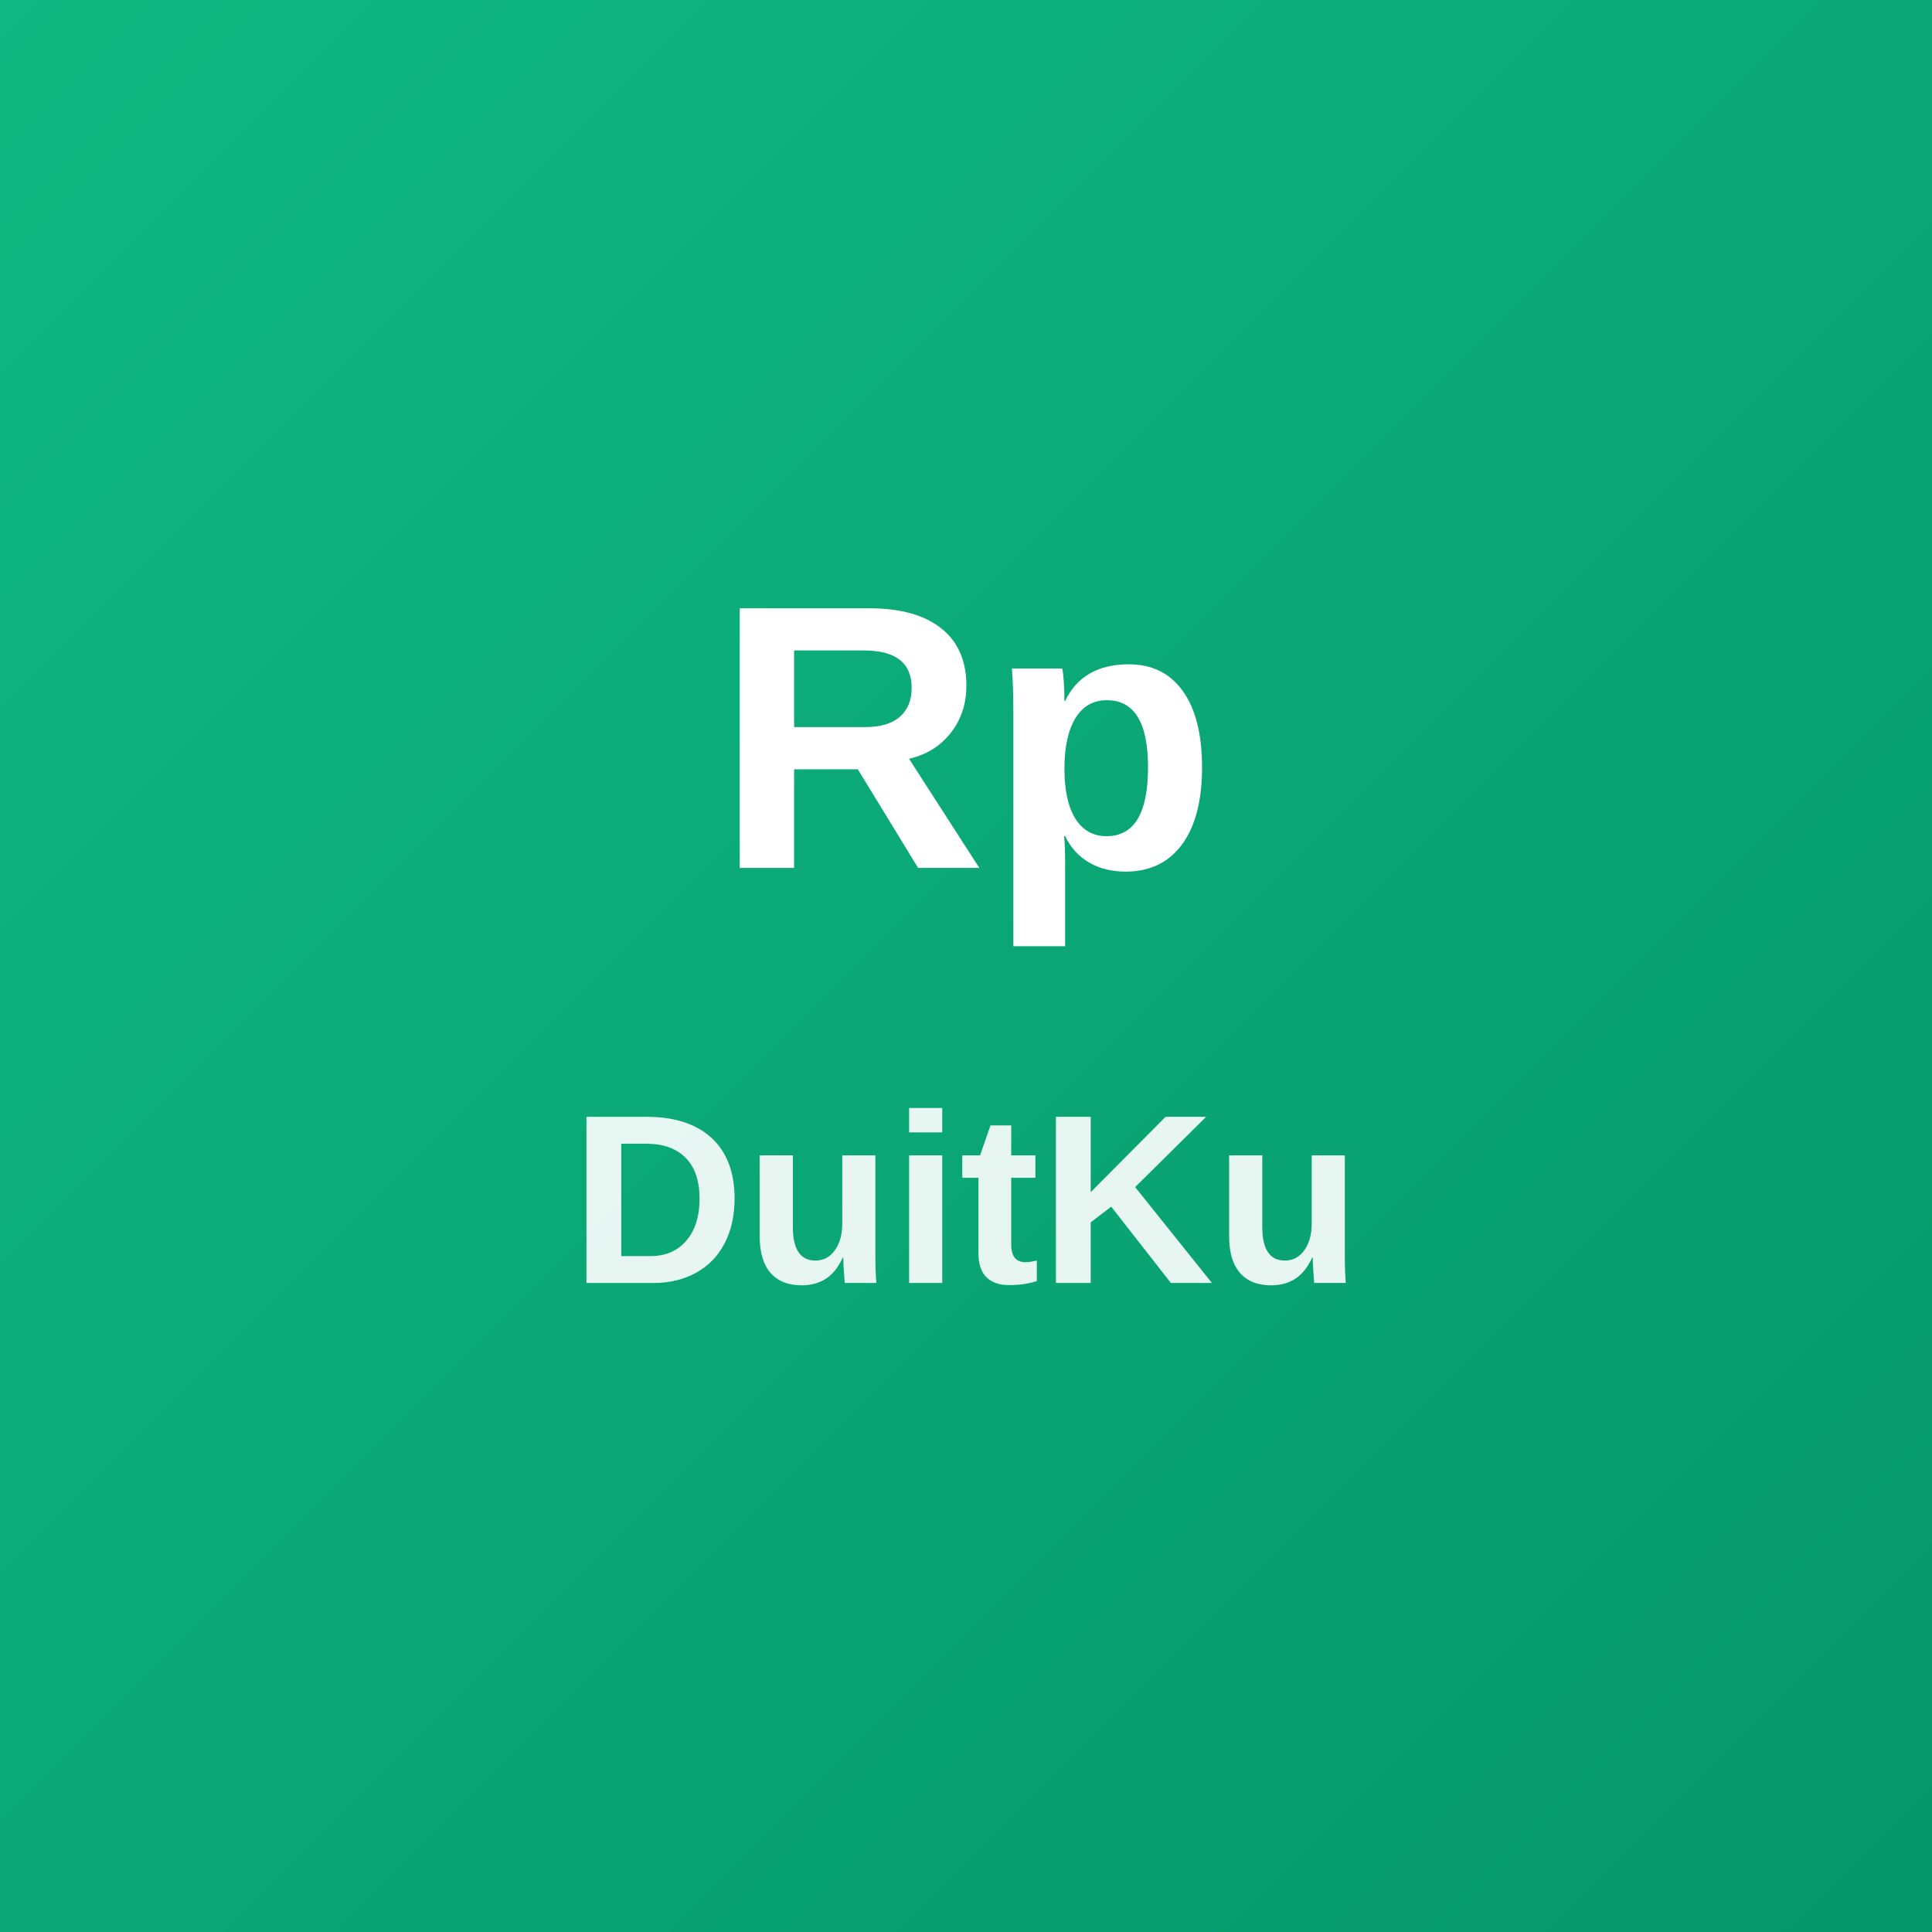
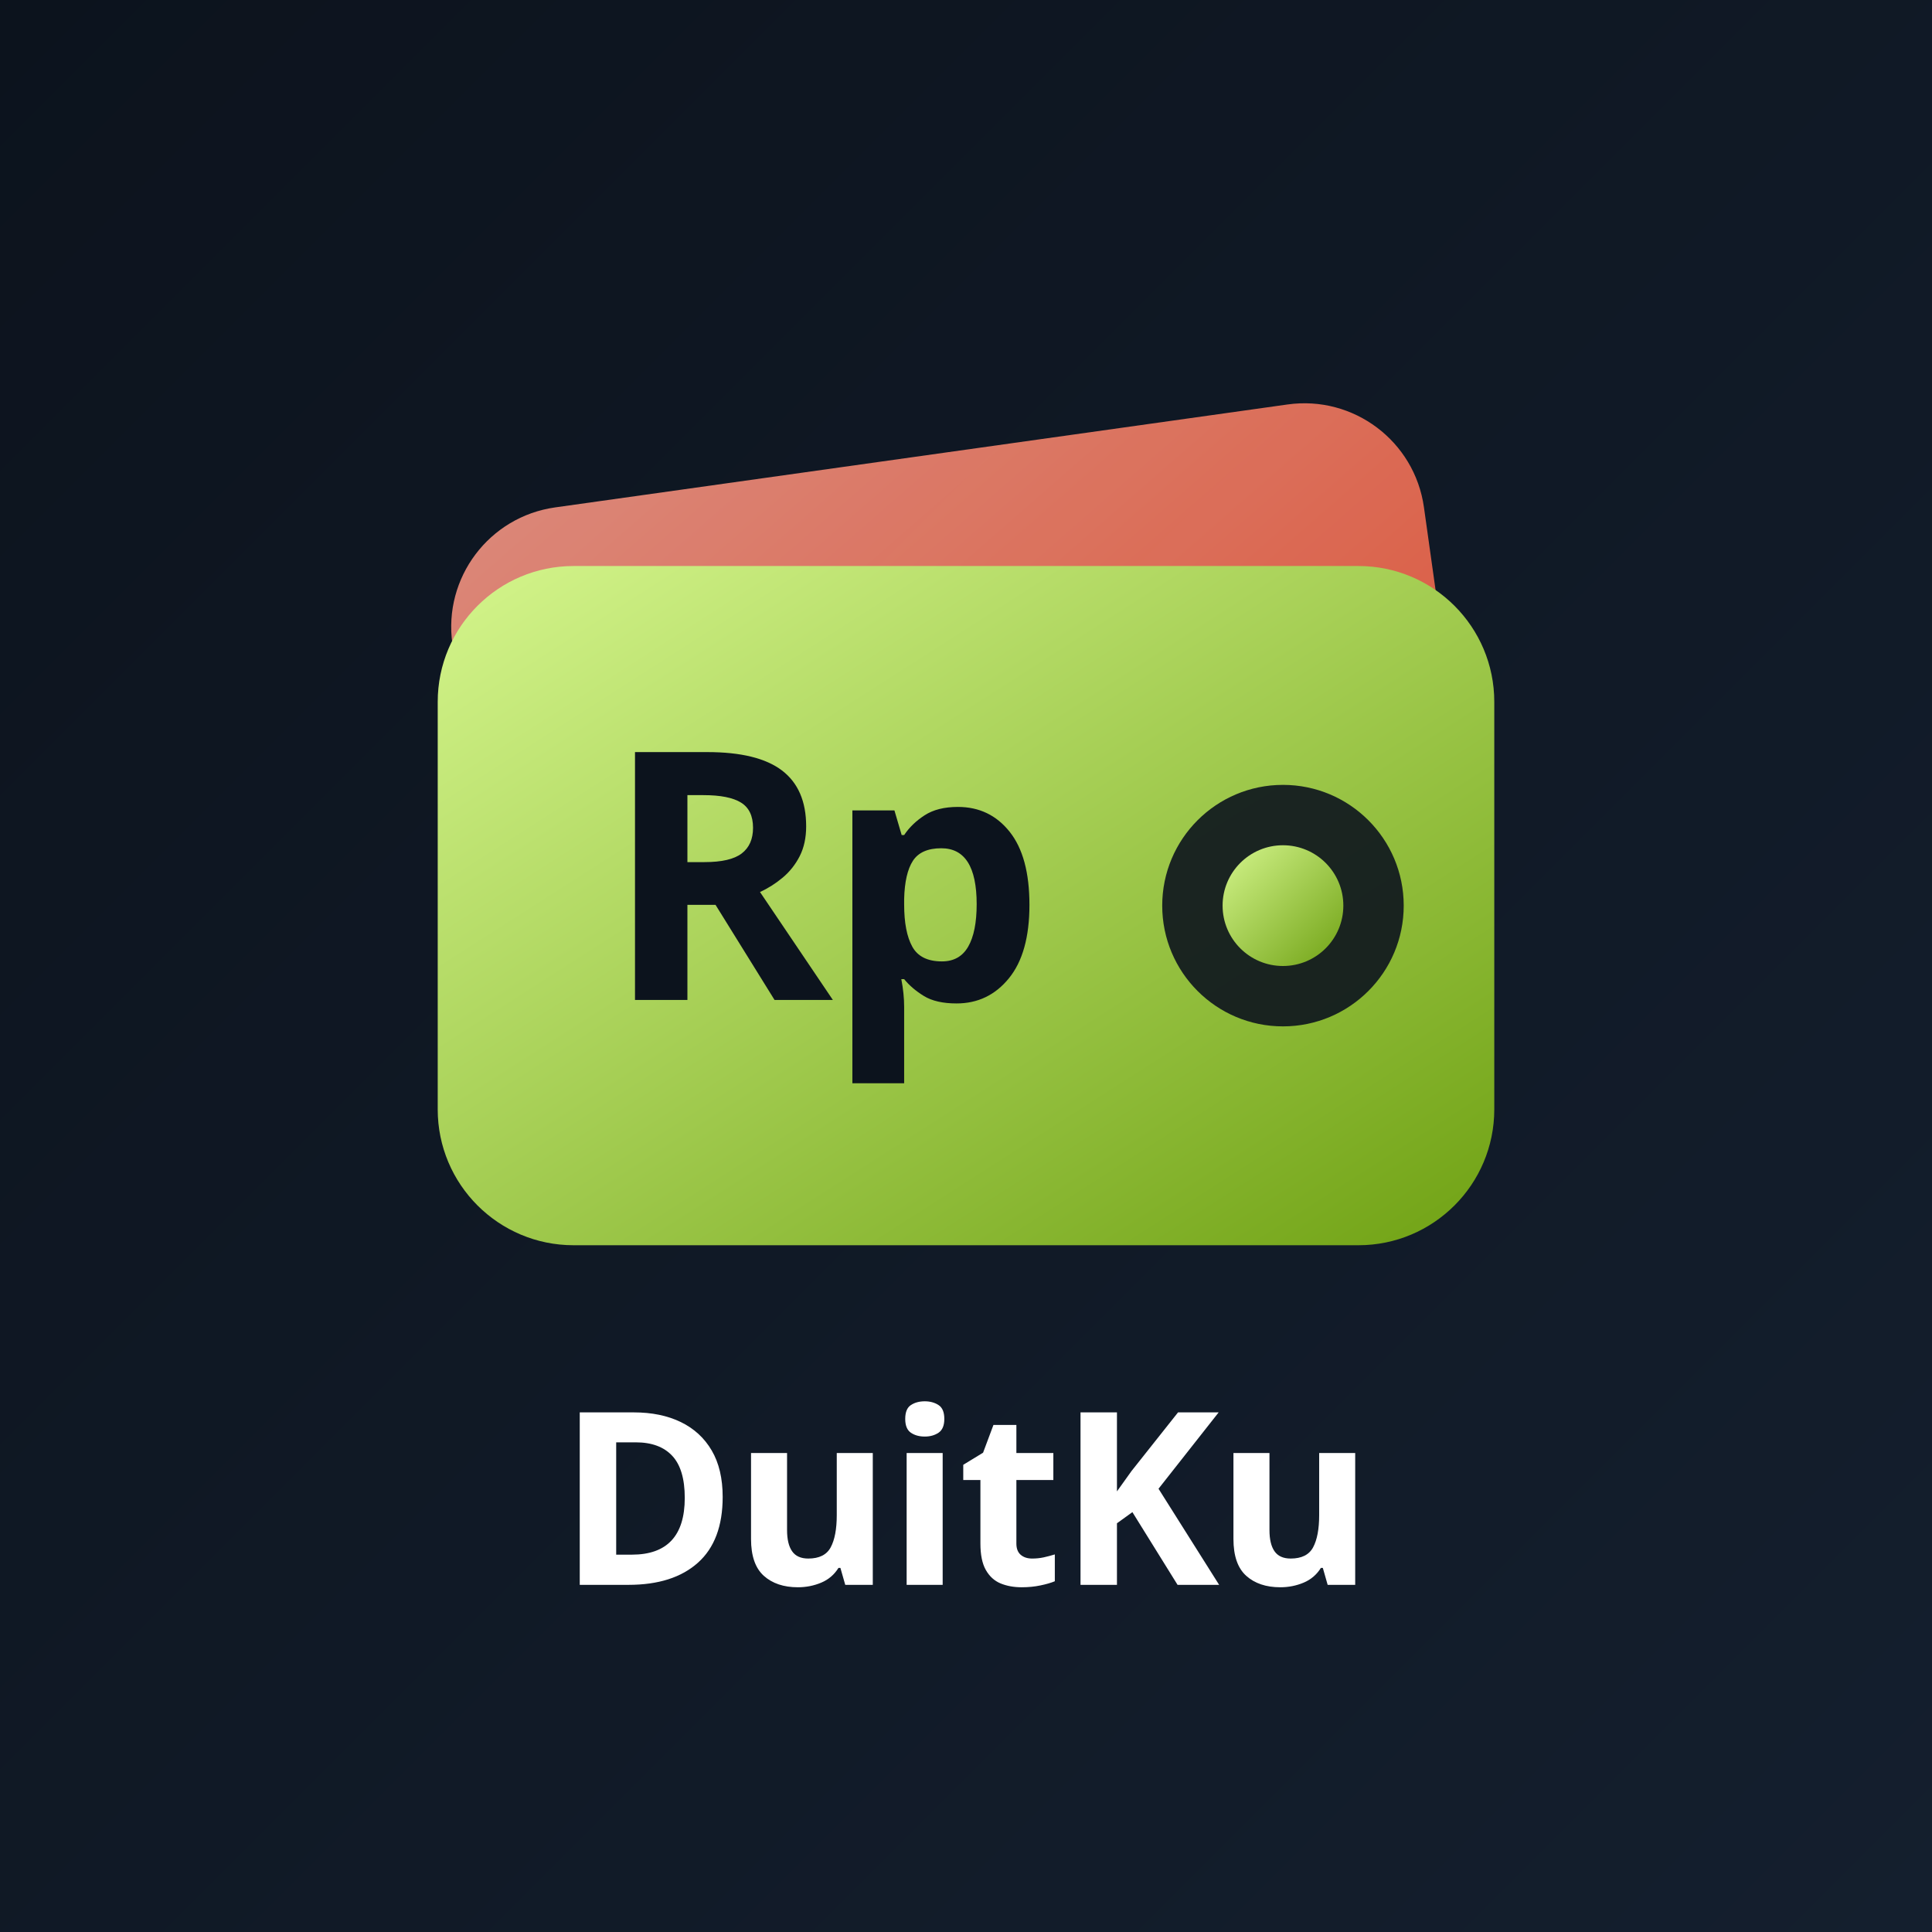
<svg xmlns="http://www.w3.org/2000/svg" viewBox="0 0 512 512">
  <defs>
    <linearGradient id="bg" x1="0%" y1="0%" x2="100%" y2="100%">
-       <stop offset="0%" style="stop-color:#10B981" />
-       <stop offset="100%" style="stop-color:#059669" />
+       <stop offset="0%" style="stop-color:#0c131d" />
+       <stop offset="100%" style="stop-color:#141f2e" />
+     </linearGradient>
+     <linearGradient id="limeGrad" x1="0%" y1="0%" x2="100%" y2="100%">
+       <stop offset="0%" style="stop-color:#d4f58c" />
+       <stop offset="100%" style="stop-color:#70a214" />
+     </linearGradient>
+     <linearGradient id="coralGrad" x1="0%" y1="0%" x2="100%" y2="100%">
+       <stop offset="0%" style="stop-color:#ff9d8a" />
+       <stop offset="100%" style="stop-color:#ff5733" />
    </linearGradient>
  </defs>
  <rect width="512" height="512" fill="url(#bg)" />
-   <text x="256" y="230" text-anchor="middle" font-family="Arial, sans-serif" font-weight="700" font-size="100" fill="white">Rp</text>
-   <text x="256" y="340" text-anchor="middle" font-family="Arial, sans-serif" font-weight="700" font-size="64" fill="white" opacity="0.9">DuitKu</text>
+   <g transform="translate(0, -10)">
+     <rect x="126" y="130" width="260" height="170" rx="32" fill="url(#coralGrad)" opacity="0.85" transform="rotate(-8 256 215)" />
+     <rect x="116" y="160" width="280" height="180" rx="36" fill="url(#limeGrad)" />
+     <circle cx="340" cy="250" r="32" fill="#0c131d" opacity="0.9" />
+     <circle cx="340" cy="250" r="16" fill="url(#limeGrad)" />
+     <text x="160" y="275" font-family="'Manrope', 'DM Sans', sans-serif" font-weight="900" font-size="92" fill="#0c131d" letter-spacing="-2">Rp</text>
+   </g>
+   <text x="256" y="420" text-anchor="middle" font-family="'Manrope', 'DM Sans', sans-serif" font-weight="800" font-size="64" fill="#ffffff" letter-spacing="-1">DuitKu</text>
</svg>
